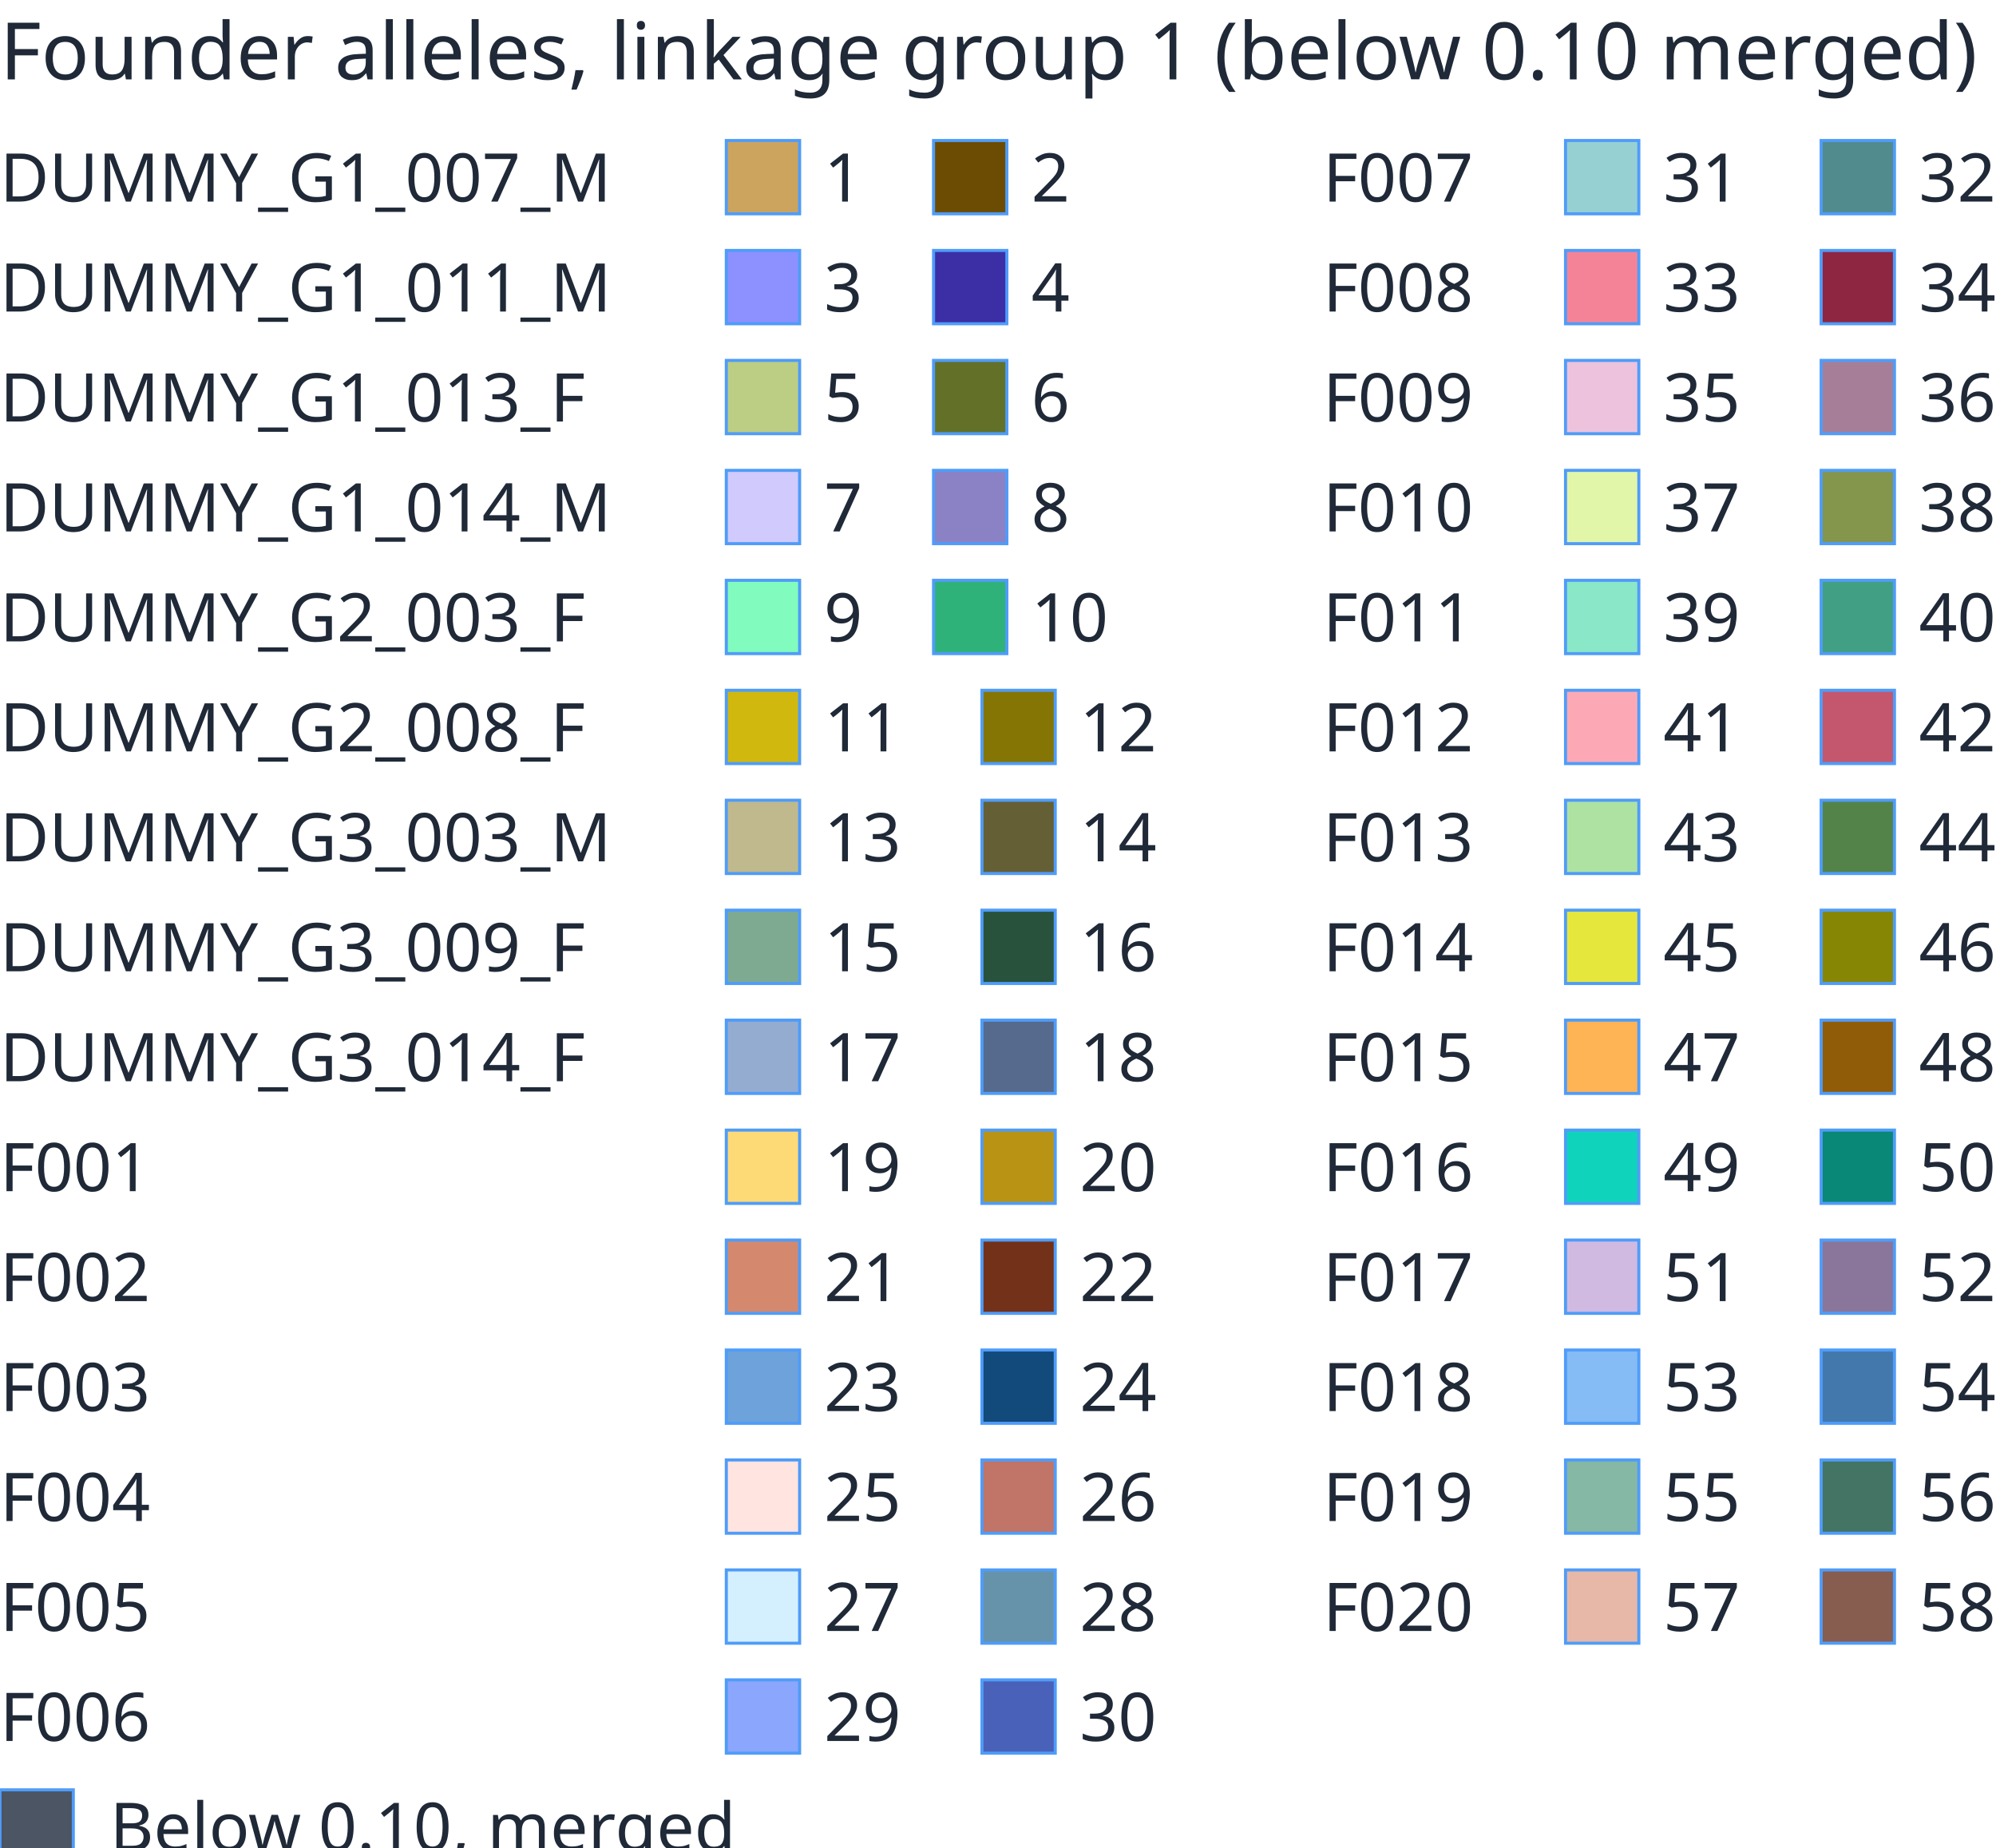
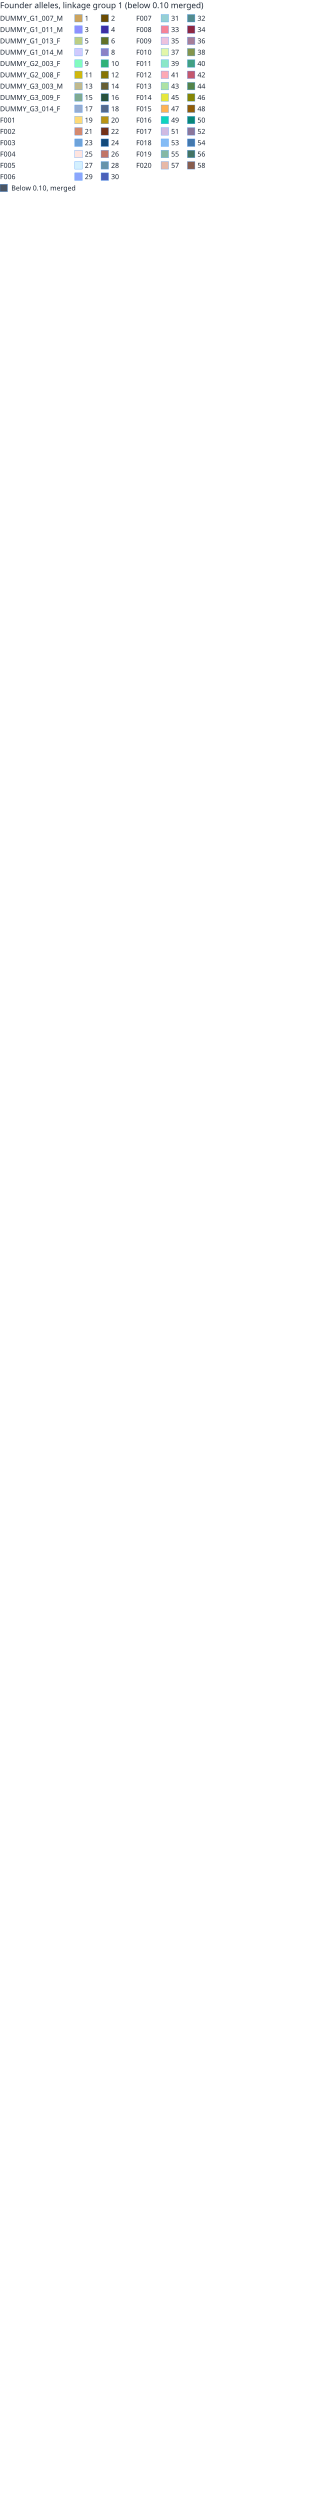
- <svg xmlns="http://www.w3.org/2000/svg" font-family="Noto Sans, sans-serif" font-size="11">
+ <svg xmlns="http://www.w3.org/2000/svg" width="510.72" height="3977" font-family="Noto Sans, sans-serif" font-size="11">
  <defs />
  <g class="legend founder-alleles">
    <text class="legend-title" x="0" y="13" fill="#1F2937" font-size="13">Founder alleles, linkage group 1 (below 0.10 merged)</text>
    <g class="legend-row" data-founder="DUMMY_G1_007_M">
      <text class="legend founder" x="0" y="33" fill="#1F2937">DUMMY_G1_007_M</text>
-       <rect class="legend-swatch" x="118.88" y="23" width="12" height="12" fill="#CCA45E" stroke="#4f9cf9" stroke-width="0.5" data-allele="1" />
+       <rect class="legend-swatch" x="118.88" y="23" width="12" height="12" fill="#CCA45E" stroke="#4f9cf9" stroke-width="0.5" data-allele="1" data-slot="0" />
      <text class="legend allele" x="134.88" y="33" fill="#1F2937">1</text>
-       <rect class="legend-swatch" x="152.8" y="23" width="12" height="12" fill="#6C4C02" stroke="#4f9cf9" stroke-width="0.5" data-allele="2" />
-       <text class="legend allele" x="168.8" y="33" fill="#1F2937">2</text>
+       <rect class="legend-swatch" x="160.72" y="23" width="12" height="12" fill="#6C4C02" stroke="#4f9cf9" stroke-width="0.5" data-allele="2" data-slot="1" />
+       <text class="legend allele" x="176.72" y="33" fill="#1F2937">2</text>
    </g>
    <g class="legend-row" data-founder="DUMMY_G1_011_M">
      <text class="legend founder" x="0" y="51" fill="#1F2937">DUMMY_G1_011_M</text>
-       <rect class="legend-swatch" x="118.88" y="41" width="12" height="12" fill="#8D90FF" stroke="#4f9cf9" stroke-width="0.5" data-allele="3" />
+       <rect class="legend-swatch" x="118.88" y="41" width="12" height="12" fill="#8D90FF" stroke="#4f9cf9" stroke-width="0.5" data-allele="3" data-slot="0" />
      <text class="legend allele" x="134.88" y="51" fill="#1F2937">3</text>
-       <rect class="legend-swatch" x="152.8" y="41" width="12" height="12" fill="#3C2EA4" stroke="#4f9cf9" stroke-width="0.5" data-allele="4" />
-       <text class="legend allele" x="168.8" y="51" fill="#1F2937">4</text>
+       <rect class="legend-swatch" x="160.72" y="41" width="12" height="12" fill="#3C2EA4" stroke="#4f9cf9" stroke-width="0.5" data-allele="4" data-slot="1" />
+       <text class="legend allele" x="176.72" y="51" fill="#1F2937">4</text>
    </g>
    <g class="legend-row" data-founder="DUMMY_G1_013_F">
      <text class="legend founder" x="0" y="69" fill="#1F2937">DUMMY_G1_013_F</text>
-       <rect class="legend-swatch" x="118.88" y="59" width="12" height="12" fill="#BCCE83" stroke="#4f9cf9" stroke-width="0.5" data-allele="5" />
+       <rect class="legend-swatch" x="118.88" y="59" width="12" height="12" fill="#BCCE83" stroke="#4f9cf9" stroke-width="0.5" data-allele="5" data-slot="0" />
      <text class="legend allele" x="134.88" y="69" fill="#1F2937">5</text>
-       <rect class="legend-swatch" x="152.8" y="59" width="12" height="12" fill="#627127" stroke="#4f9cf9" stroke-width="0.5" data-allele="6" />
-       <text class="legend allele" x="168.8" y="69" fill="#1F2937">6</text>
+       <rect class="legend-swatch" x="160.72" y="59" width="12" height="12" fill="#627127" stroke="#4f9cf9" stroke-width="0.5" data-allele="6" data-slot="1" />
+       <text class="legend allele" x="176.72" y="69" fill="#1F2937">6</text>
    </g>
    <g class="legend-row" data-founder="DUMMY_G1_014_M">
      <text class="legend founder" x="0" y="87" fill="#1F2937">DUMMY_G1_014_M</text>
-       <rect class="legend-swatch" x="118.88" y="77" width="12" height="12" fill="#D0CAFD" stroke="#4f9cf9" stroke-width="0.5" data-allele="7" />
+       <rect class="legend-swatch" x="118.88" y="77" width="12" height="12" fill="#D0CAFD" stroke="#4f9cf9" stroke-width="0.5" data-allele="7" data-slot="0" />
      <text class="legend allele" x="134.88" y="87" fill="#1F2937">7</text>
-       <rect class="legend-swatch" x="152.8" y="77" width="12" height="12" fill="#8B81C5" stroke="#4f9cf9" stroke-width="0.5" data-allele="8" />
-       <text class="legend allele" x="168.8" y="87" fill="#1F2937">8</text>
+       <rect class="legend-swatch" x="160.72" y="77" width="12" height="12" fill="#8B81C5" stroke="#4f9cf9" stroke-width="0.5" data-allele="8" data-slot="1" />
+       <text class="legend allele" x="176.72" y="87" fill="#1F2937">8</text>
    </g>
    <g class="legend-row" data-founder="DUMMY_G2_003_F">
      <text class="legend founder" x="0" y="105" fill="#1F2937">DUMMY_G2_003_F</text>
-       <rect class="legend-swatch" x="118.88" y="95" width="12" height="12" fill="#81FBBE" stroke="#4f9cf9" stroke-width="0.5" data-allele="9" />
+       <rect class="legend-swatch" x="118.88" y="95" width="12" height="12" fill="#81FBBE" stroke="#4f9cf9" stroke-width="0.5" data-allele="9" data-slot="0" />
      <text class="legend allele" x="134.88" y="105" fill="#1F2937">9</text>
-       <rect class="legend-swatch" x="152.8" y="95" width="12" height="12" fill="#2EB27A" stroke="#4f9cf9" stroke-width="0.5" data-allele="10" />
-       <text class="legend allele" x="168.8" y="105" fill="#1F2937">10</text>
+       <rect class="legend-swatch" x="160.72" y="95" width="12" height="12" fill="#2EB27A" stroke="#4f9cf9" stroke-width="0.5" data-allele="10" data-slot="1" />
+       <text class="legend allele" x="176.72" y="105" fill="#1F2937">10</text>
    </g>
    <g class="legend-row" data-founder="DUMMY_G2_008_F">
      <text class="legend founder" x="0" y="123" fill="#1F2937">DUMMY_G2_008_F</text>
-       <rect class="legend-swatch" x="118.88" y="113" width="12" height="12" fill="#D0B80E" stroke="#4f9cf9" stroke-width="0.5" data-allele="11" />
+       <rect class="legend-swatch" x="118.88" y="113" width="12" height="12" fill="#D0B80E" stroke="#4f9cf9" stroke-width="0.5" data-allele="11" data-slot="0" />
      <text class="legend allele" x="134.88" y="123" fill="#1F2937">11</text>
-       <rect class="legend-swatch" x="160.72" y="113" width="12" height="12" fill="#857505" stroke="#4f9cf9" stroke-width="0.5" data-allele="12" />
+       <rect class="legend-swatch" x="160.72" y="113" width="12" height="12" fill="#857505" stroke="#4f9cf9" stroke-width="0.5" data-allele="12" data-slot="1" />
      <text class="legend allele" x="176.72" y="123" fill="#1F2937">12</text>
    </g>
    <g class="legend-row" data-founder="DUMMY_G3_003_M">
      <text class="legend founder" x="0" y="141" fill="#1F2937">DUMMY_G3_003_M</text>
-       <rect class="legend-swatch" x="118.88" y="131" width="12" height="12" fill="#C0B98D" stroke="#4f9cf9" stroke-width="0.5" data-allele="13" />
+       <rect class="legend-swatch" x="118.88" y="131" width="12" height="12" fill="#C0B98D" stroke="#4f9cf9" stroke-width="0.5" data-allele="13" data-slot="0" />
      <text class="legend allele" x="134.88" y="141" fill="#1F2937">13</text>
-       <rect class="legend-swatch" x="160.72" y="131" width="12" height="12" fill="#655F35" stroke="#4f9cf9" stroke-width="0.5" data-allele="14" />
+       <rect class="legend-swatch" x="160.72" y="131" width="12" height="12" fill="#655F35" stroke="#4f9cf9" stroke-width="0.5" data-allele="14" data-slot="1" />
      <text class="legend allele" x="176.72" y="141" fill="#1F2937">14</text>
    </g>
    <g class="legend-row" data-founder="DUMMY_G3_009_F">
      <text class="legend founder" x="0" y="159" fill="#1F2937">DUMMY_G3_009_F</text>
-       <rect class="legend-swatch" x="118.88" y="149" width="12" height="12" fill="#7EAA92" stroke="#4f9cf9" stroke-width="0.5" data-allele="15" />
+       <rect class="legend-swatch" x="118.88" y="149" width="12" height="12" fill="#7EAA92" stroke="#4f9cf9" stroke-width="0.5" data-allele="15" data-slot="0" />
      <text class="legend allele" x="134.88" y="159" fill="#1F2937">15</text>
-       <rect class="legend-swatch" x="160.72" y="149" width="12" height="12" fill="#28523C" stroke="#4f9cf9" stroke-width="0.5" data-allele="16" />
+       <rect class="legend-swatch" x="160.72" y="149" width="12" height="12" fill="#28523C" stroke="#4f9cf9" stroke-width="0.5" data-allele="16" data-slot="1" />
      <text class="legend allele" x="176.72" y="159" fill="#1F2937">16</text>
    </g>
    <g class="legend-row" data-founder="DUMMY_G3_014_F">
      <text class="legend founder" x="0" y="177" fill="#1F2937">DUMMY_G3_014_F</text>
-       <rect class="legend-swatch" x="118.88" y="167" width="12" height="12" fill="#95ACD1" stroke="#4f9cf9" stroke-width="0.5" data-allele="17" />
+       <rect class="legend-swatch" x="118.88" y="167" width="12" height="12" fill="#95ACD1" stroke="#4f9cf9" stroke-width="0.5" data-allele="17" data-slot="0" />
      <text class="legend allele" x="134.88" y="177" fill="#1F2937">17</text>
-       <rect class="legend-swatch" x="160.72" y="167" width="12" height="12" fill="#556A8C" stroke="#4f9cf9" stroke-width="0.5" data-allele="18" />
+       <rect class="legend-swatch" x="160.72" y="167" width="12" height="12" fill="#556A8C" stroke="#4f9cf9" stroke-width="0.5" data-allele="18" data-slot="1" />
      <text class="legend allele" x="176.72" y="177" fill="#1F2937">18</text>
    </g>
    <g class="legend-row" data-founder="F001">
      <text class="legend founder" x="0" y="195" fill="#1F2937">F001</text>
-       <rect class="legend-swatch" x="118.88" y="185" width="12" height="12" fill="#FEDA77" stroke="#4f9cf9" stroke-width="0.5" data-allele="19" />
+       <rect class="legend-swatch" x="118.88" y="185" width="12" height="12" fill="#FEDA77" stroke="#4f9cf9" stroke-width="0.5" data-allele="19" data-slot="0" />
      <text class="legend allele" x="134.88" y="195" fill="#1F2937">19</text>
-       <rect class="legend-swatch" x="160.72" y="185" width="12" height="12" fill="#B99313" stroke="#4f9cf9" stroke-width="0.5" data-allele="20" />
+       <rect class="legend-swatch" x="160.72" y="185" width="12" height="12" fill="#B99313" stroke="#4f9cf9" stroke-width="0.5" data-allele="20" data-slot="1" />
      <text class="legend allele" x="176.72" y="195" fill="#1F2937">20</text>
    </g>
    <g class="legend-row" data-founder="F002">
      <text class="legend founder" x="0" y="213" fill="#1F2937">F002</text>
-       <rect class="legend-swatch" x="118.88" y="203" width="12" height="12" fill="#D4896E" stroke="#4f9cf9" stroke-width="0.5" data-allele="21" />
+       <rect class="legend-swatch" x="118.88" y="203" width="12" height="12" fill="#D4896E" stroke="#4f9cf9" stroke-width="0.5" data-allele="21" data-slot="0" />
      <text class="legend allele" x="134.88" y="213" fill="#1F2937">21</text>
-       <rect class="legend-swatch" x="160.72" y="203" width="12" height="12" fill="#733119" stroke="#4f9cf9" stroke-width="0.5" data-allele="22" />
+       <rect class="legend-swatch" x="160.72" y="203" width="12" height="12" fill="#733119" stroke="#4f9cf9" stroke-width="0.5" data-allele="22" data-slot="1" />
      <text class="legend allele" x="176.72" y="213" fill="#1F2937">22</text>
    </g>
    <g class="legend-row" data-founder="F003">
      <text class="legend founder" x="0" y="231" fill="#1F2937">F003</text>
-       <rect class="legend-swatch" x="118.88" y="221" width="12" height="12" fill="#6DA3DA" stroke="#4f9cf9" stroke-width="0.5" data-allele="23" />
+       <rect class="legend-swatch" x="118.88" y="221" width="12" height="12" fill="#6DA3DA" stroke="#4f9cf9" stroke-width="0.5" data-allele="23" data-slot="0" />
      <text class="legend allele" x="134.88" y="231" fill="#1F2937">23</text>
-       <rect class="legend-swatch" x="160.72" y="221" width="12" height="12" fill="#124A7B" stroke="#4f9cf9" stroke-width="0.5" data-allele="24" />
+       <rect class="legend-swatch" x="160.72" y="221" width="12" height="12" fill="#124A7B" stroke="#4f9cf9" stroke-width="0.5" data-allele="24" data-slot="1" />
      <text class="legend allele" x="176.72" y="231" fill="#1F2937">24</text>
    </g>
    <g class="legend-row" data-founder="F004">
      <text class="legend founder" x="0" y="249" fill="#1F2937">F004</text>
-       <rect class="legend-swatch" x="118.88" y="239" width="12" height="12" fill="#FFE4DF" stroke="#4f9cf9" stroke-width="0.5" data-allele="25" />
+       <rect class="legend-swatch" x="118.88" y="239" width="12" height="12" fill="#FFE4DF" stroke="#4f9cf9" stroke-width="0.5" data-allele="25" data-slot="0" />
      <text class="legend allele" x="134.88" y="249" fill="#1F2937">25</text>
-       <rect class="legend-swatch" x="160.72" y="239" width="12" height="12" fill="#C17468" stroke="#4f9cf9" stroke-width="0.5" data-allele="26" />
+       <rect class="legend-swatch" x="160.72" y="239" width="12" height="12" fill="#C17468" stroke="#4f9cf9" stroke-width="0.5" data-allele="26" data-slot="1" />
      <text class="legend allele" x="176.72" y="249" fill="#1F2937">26</text>
    </g>
    <g class="legend-row" data-founder="F005">
      <text class="legend founder" x="0" y="267" fill="#1F2937">F005</text>
-       <rect class="legend-swatch" x="118.88" y="257" width="12" height="12" fill="#D4F0FE" stroke="#4f9cf9" stroke-width="0.5" data-allele="27" />
+       <rect class="legend-swatch" x="118.88" y="257" width="12" height="12" fill="#D4F0FE" stroke="#4f9cf9" stroke-width="0.5" data-allele="27" data-slot="0" />
      <text class="legend allele" x="134.88" y="267" fill="#1F2937">27</text>
-       <rect class="legend-swatch" x="160.72" y="257" width="12" height="12" fill="#6693AA" stroke="#4f9cf9" stroke-width="0.5" data-allele="28" />
+       <rect class="legend-swatch" x="160.72" y="257" width="12" height="12" fill="#6693AA" stroke="#4f9cf9" stroke-width="0.5" data-allele="28" data-slot="1" />
      <text class="legend allele" x="176.72" y="267" fill="#1F2937">28</text>
    </g>
    <g class="legend-row" data-founder="F006">
      <text class="legend founder" x="0" y="285" fill="#1F2937">F006</text>
-       <rect class="legend-swatch" x="118.88" y="275" width="12" height="12" fill="#8BA6FD" stroke="#4f9cf9" stroke-width="0.5" data-allele="29" />
+       <rect class="legend-swatch" x="118.88" y="275" width="12" height="12" fill="#8BA6FD" stroke="#4f9cf9" stroke-width="0.5" data-allele="29" data-slot="0" />
      <text class="legend allele" x="134.88" y="285" fill="#1F2937">29</text>
-       <rect class="legend-swatch" x="160.72" y="275" width="12" height="12" fill="#4A61B9" stroke="#4f9cf9" stroke-width="0.5" data-allele="30" />
+       <rect class="legend-swatch" x="160.72" y="275" width="12" height="12" fill="#4A61B9" stroke="#4f9cf9" stroke-width="0.5" data-allele="30" data-slot="1" />
      <text class="legend allele" x="176.72" y="285" fill="#1F2937">30</text>
    </g>
    <g class="legend-row" data-founder="F007">
      <text class="legend founder" x="216.56" y="33" fill="#1F2937">F007</text>
-       <rect class="legend-swatch" x="256.24" y="23" width="12" height="12" fill="#96D0D3" stroke="#4f9cf9" stroke-width="0.5" data-allele="31" />
+       <rect class="legend-swatch" x="256.24" y="23" width="12" height="12" fill="#96D0D3" stroke="#4f9cf9" stroke-width="0.5" data-allele="31" data-slot="0" />
      <text class="legend allele" x="272.24" y="33" fill="#1F2937">31</text>
-       <rect class="legend-swatch" x="298.08" y="23" width="12" height="12" fill="#528B8E" stroke="#4f9cf9" stroke-width="0.5" data-allele="32" />
+       <rect class="legend-swatch" x="298.08" y="23" width="12" height="12" fill="#528B8E" stroke="#4f9cf9" stroke-width="0.5" data-allele="32" data-slot="1" />
      <text class="legend allele" x="314.08" y="33" fill="#1F2937">32</text>
    </g>
    <g class="legend-row" data-founder="F008">
      <text class="legend founder" x="216.56" y="51" fill="#1F2937">F008</text>
-       <rect class="legend-swatch" x="256.24" y="41" width="12" height="12" fill="#F58397" stroke="#4f9cf9" stroke-width="0.5" data-allele="33" />
+       <rect class="legend-swatch" x="256.24" y="41" width="12" height="12" fill="#F58397" stroke="#4f9cf9" stroke-width="0.5" data-allele="33" data-slot="0" />
      <text class="legend allele" x="272.24" y="51" fill="#1F2937">33</text>
-       <rect class="legend-swatch" x="298.08" y="41" width="12" height="12" fill="#8E2641" stroke="#4f9cf9" stroke-width="0.5" data-allele="34" />
+       <rect class="legend-swatch" x="298.08" y="41" width="12" height="12" fill="#8E2641" stroke="#4f9cf9" stroke-width="0.5" data-allele="34" data-slot="1" />
      <text class="legend allele" x="314.08" y="51" fill="#1F2937">34</text>
    </g>
    <g class="legend-row" data-founder="F009">
      <text class="legend founder" x="216.56" y="69" fill="#1F2937">F009</text>
-       <rect class="legend-swatch" x="256.24" y="59" width="12" height="12" fill="#EDC2DD" stroke="#4f9cf9" stroke-width="0.5" data-allele="35" />
+       <rect class="legend-swatch" x="256.24" y="59" width="12" height="12" fill="#EDC2DD" stroke="#4f9cf9" stroke-width="0.5" data-allele="35" data-slot="0" />
      <text class="legend allele" x="272.24" y="69" fill="#1F2937">35</text>
-       <rect class="legend-swatch" x="298.08" y="59" width="12" height="12" fill="#A67E98" stroke="#4f9cf9" stroke-width="0.5" data-allele="36" />
+       <rect class="legend-swatch" x="298.08" y="59" width="12" height="12" fill="#A67E98" stroke="#4f9cf9" stroke-width="0.5" data-allele="36" data-slot="1" />
      <text class="legend allele" x="314.08" y="69" fill="#1F2937">36</text>
    </g>
    <g class="legend-row" data-founder="F010">
      <text class="legend founder" x="216.56" y="87" fill="#1F2937">F010</text>
-       <rect class="legend-swatch" x="256.24" y="77" width="12" height="12" fill="#E2F6A9" stroke="#4f9cf9" stroke-width="0.5" data-allele="37" />
+       <rect class="legend-swatch" x="256.24" y="77" width="12" height="12" fill="#E2F6A9" stroke="#4f9cf9" stroke-width="0.5" data-allele="37" data-slot="0" />
      <text class="legend allele" x="272.24" y="87" fill="#1F2937">37</text>
-       <rect class="legend-swatch" x="298.08" y="77" width="12" height="12" fill="#84954C" stroke="#4f9cf9" stroke-width="0.5" data-allele="38" />
+       <rect class="legend-swatch" x="298.08" y="77" width="12" height="12" fill="#84954C" stroke="#4f9cf9" stroke-width="0.5" data-allele="38" data-slot="1" />
      <text class="legend allele" x="314.08" y="87" fill="#1F2937">38</text>
    </g>
    <g class="legend-row" data-founder="F011">
      <text class="legend founder" x="216.56" y="105" fill="#1F2937">F011</text>
-       <rect class="legend-swatch" x="256.24" y="95" width="12" height="12" fill="#8AE7C7" stroke="#4f9cf9" stroke-width="0.5" data-allele="39" />
+       <rect class="legend-swatch" x="256.24" y="95" width="12" height="12" fill="#8AE7C7" stroke="#4f9cf9" stroke-width="0.5" data-allele="39" data-slot="0" />
      <text class="legend allele" x="272.24" y="105" fill="#1F2937">39</text>
-       <rect class="legend-swatch" x="298.08" y="95" width="12" height="12" fill="#41A083" stroke="#4f9cf9" stroke-width="0.5" data-allele="40" />
+       <rect class="legend-swatch" x="298.08" y="95" width="12" height="12" fill="#41A083" stroke="#4f9cf9" stroke-width="0.5" data-allele="40" data-slot="1" />
      <text class="legend allele" x="314.08" y="105" fill="#1F2937">40</text>
    </g>
    <g class="legend-row" data-founder="F012">
      <text class="legend founder" x="216.56" y="123" fill="#1F2937">F012</text>
-       <rect class="legend-swatch" x="256.24" y="113" width="12" height="12" fill="#FDA9B5" stroke="#4f9cf9" stroke-width="0.5" data-allele="41" />
+       <rect class="legend-swatch" x="256.24" y="113" width="12" height="12" fill="#FDA9B5" stroke="#4f9cf9" stroke-width="0.5" data-allele="41" data-slot="0" />
      <text class="legend allele" x="272.24" y="123" fill="#1F2937">41</text>
-       <rect class="legend-swatch" x="298.08" y="113" width="12" height="12" fill="#C4576D" stroke="#4f9cf9" stroke-width="0.5" data-allele="42" />
+       <rect class="legend-swatch" x="298.08" y="113" width="12" height="12" fill="#C4576D" stroke="#4f9cf9" stroke-width="0.5" data-allele="42" data-slot="1" />
      <text class="legend allele" x="314.08" y="123" fill="#1F2937">42</text>
    </g>
    <g class="legend-row" data-founder="F013">
      <text class="legend founder" x="216.56" y="141" fill="#1F2937">F013</text>
-       <rect class="legend-swatch" x="256.24" y="131" width="12" height="12" fill="#AEE2A3" stroke="#4f9cf9" stroke-width="0.5" data-allele="43" />
+       <rect class="legend-swatch" x="256.24" y="131" width="12" height="12" fill="#AEE2A3" stroke="#4f9cf9" stroke-width="0.5" data-allele="43" data-slot="0" />
      <text class="legend allele" x="272.24" y="141" fill="#1F2937">43</text>
-       <rect class="legend-swatch" x="298.08" y="131" width="12" height="12" fill="#538349" stroke="#4f9cf9" stroke-width="0.5" data-allele="44" />
+       <rect class="legend-swatch" x="298.08" y="131" width="12" height="12" fill="#538349" stroke="#4f9cf9" stroke-width="0.5" data-allele="44" data-slot="1" />
      <text class="legend allele" x="314.08" y="141" fill="#1F2937">44</text>
    </g>
    <g class="legend-row" data-founder="F014">
      <text class="legend founder" x="216.56" y="159" fill="#1F2937">F014</text>
-       <rect class="legend-swatch" x="256.24" y="149" width="12" height="12" fill="#E6E73C" stroke="#4f9cf9" stroke-width="0.5" data-allele="45" />
+       <rect class="legend-swatch" x="256.24" y="149" width="12" height="12" fill="#E6E73C" stroke="#4f9cf9" stroke-width="0.5" data-allele="45" data-slot="0" />
      <text class="legend allele" x="272.24" y="159" fill="#1F2937">45</text>
-       <rect class="legend-swatch" x="298.08" y="149" width="12" height="12" fill="#868604" stroke="#4f9cf9" stroke-width="0.5" data-allele="46" />
+       <rect class="legend-swatch" x="298.08" y="149" width="12" height="12" fill="#868604" stroke="#4f9cf9" stroke-width="0.5" data-allele="46" data-slot="1" />
      <text class="legend allele" x="314.08" y="159" fill="#1F2937">46</text>
    </g>
    <g class="legend-row" data-founder="F015">
      <text class="legend founder" x="216.56" y="177" fill="#1F2937">F015</text>
-       <rect class="legend-swatch" x="256.24" y="167" width="12" height="12" fill="#FEB354" stroke="#4f9cf9" stroke-width="0.5" data-allele="47" />
+       <rect class="legend-swatch" x="256.24" y="167" width="12" height="12" fill="#FEB354" stroke="#4f9cf9" stroke-width="0.5" data-allele="47" data-slot="0" />
      <text class="legend allele" x="272.24" y="177" fill="#1F2937">47</text>
-       <rect class="legend-swatch" x="298.08" y="167" width="12" height="12" fill="#915C08" stroke="#4f9cf9" stroke-width="0.5" data-allele="48" />
+       <rect class="legend-swatch" x="298.08" y="167" width="12" height="12" fill="#915C08" stroke="#4f9cf9" stroke-width="0.5" data-allele="48" data-slot="1" />
      <text class="legend allele" x="314.08" y="177" fill="#1F2937">48</text>
    </g>
    <g class="legend-row" data-founder="F016">
      <text class="legend founder" x="216.56" y="195" fill="#1F2937">F016</text>
-       <rect class="legend-swatch" x="256.24" y="185" width="12" height="12" fill="#0FD4BB" stroke="#4f9cf9" stroke-width="0.5" data-allele="49" />
+       <rect class="legend-swatch" x="256.24" y="185" width="12" height="12" fill="#0FD4BB" stroke="#4f9cf9" stroke-width="0.5" data-allele="49" data-slot="0" />
      <text class="legend allele" x="272.24" y="195" fill="#1F2937">49</text>
-       <rect class="legend-swatch" x="298.08" y="185" width="12" height="12" fill="#098777" stroke="#4f9cf9" stroke-width="0.5" data-allele="50" />
+       <rect class="legend-swatch" x="298.08" y="185" width="12" height="12" fill="#098777" stroke="#4f9cf9" stroke-width="0.5" data-allele="50" data-slot="1" />
      <text class="legend allele" x="314.08" y="195" fill="#1F2937">50</text>
    </g>
    <g class="legend-row" data-founder="F017">
      <text class="legend founder" x="216.56" y="213" fill="#1F2937">F017</text>
-       <rect class="legend-swatch" x="256.24" y="203" width="12" height="12" fill="#D0BAE2" stroke="#4f9cf9" stroke-width="0.5" data-allele="51" />
+       <rect class="legend-swatch" x="256.24" y="203" width="12" height="12" fill="#D0BAE2" stroke="#4f9cf9" stroke-width="0.5" data-allele="51" data-slot="0" />
      <text class="legend allele" x="272.24" y="213" fill="#1F2937">51</text>
-       <rect class="legend-swatch" x="298.08" y="203" width="12" height="12" fill="#8B769B" stroke="#4f9cf9" stroke-width="0.5" data-allele="52" />
+       <rect class="legend-swatch" x="298.08" y="203" width="12" height="12" fill="#8B769B" stroke="#4f9cf9" stroke-width="0.5" data-allele="52" data-slot="1" />
      <text class="legend allele" x="314.08" y="213" fill="#1F2937">52</text>
    </g>
    <g class="legend-row" data-founder="F018">
      <text class="legend founder" x="216.56" y="231" fill="#1F2937">F018</text>
-       <rect class="legend-swatch" x="256.24" y="221" width="12" height="12" fill="#85BCF5" stroke="#4f9cf9" stroke-width="0.5" data-allele="53" />
+       <rect class="legend-swatch" x="256.24" y="221" width="12" height="12" fill="#85BCF5" stroke="#4f9cf9" stroke-width="0.5" data-allele="53" data-slot="0" />
      <text class="legend allele" x="272.24" y="231" fill="#1F2937">53</text>
-       <rect class="legend-swatch" x="298.08" y="221" width="12" height="12" fill="#4378AD" stroke="#4f9cf9" stroke-width="0.5" data-allele="54" />
+       <rect class="legend-swatch" x="298.08" y="221" width="12" height="12" fill="#4378AD" stroke="#4f9cf9" stroke-width="0.5" data-allele="54" data-slot="1" />
      <text class="legend allele" x="314.08" y="231" fill="#1F2937">54</text>
    </g>
    <g class="legend-row" data-founder="F019">
      <text class="legend founder" x="216.56" y="249" fill="#1F2937">F019</text>
-       <rect class="legend-swatch" x="256.24" y="239" width="12" height="12" fill="#85B8A5" stroke="#4f9cf9" stroke-width="0.5" data-allele="55" />
+       <rect class="legend-swatch" x="256.24" y="239" width="12" height="12" fill="#85B8A5" stroke="#4f9cf9" stroke-width="0.5" data-allele="55" data-slot="0" />
      <text class="legend allele" x="272.24" y="249" fill="#1F2937">55</text>
-       <rect class="legend-swatch" x="298.08" y="239" width="12" height="12" fill="#437464" stroke="#4f9cf9" stroke-width="0.5" data-allele="56" />
+       <rect class="legend-swatch" x="298.08" y="239" width="12" height="12" fill="#437464" stroke="#4f9cf9" stroke-width="0.5" data-allele="56" data-slot="1" />
      <text class="legend allele" x="314.08" y="249" fill="#1F2937">56</text>
    </g>
    <g class="legend-row" data-founder="F020">
      <text class="legend founder" x="216.56" y="267" fill="#1F2937">F020</text>
-       <rect class="legend-swatch" x="256.24" y="257" width="12" height="12" fill="#E7B8A7" stroke="#4f9cf9" stroke-width="0.5" data-allele="57" />
+       <rect class="legend-swatch" x="256.24" y="257" width="12" height="12" fill="#E7B8A7" stroke="#4f9cf9" stroke-width="0.5" data-allele="57" data-slot="0" />
      <text class="legend allele" x="272.24" y="267" fill="#1F2937">57</text>
-       <rect class="legend-swatch" x="298.08" y="257" width="12" height="12" fill="#875D4F" stroke="#4f9cf9" stroke-width="0.5" data-allele="58" />
+       <rect class="legend-swatch" x="298.08" y="257" width="12" height="12" fill="#875D4F" stroke="#4f9cf9" stroke-width="0.5" data-allele="58" data-slot="1" />
      <text class="legend allele" x="314.08" y="267" fill="#1F2937">58</text>
    </g>
    <g class="legend-remainder">
      <rect class="legend-swatch" x="0" y="293" width="12" height="12" fill="#4B5563" stroke="#4f9cf9" stroke-width="0.5" />
      <text class="legend" x="18" y="303" fill="#1F2937">Below 0.10, merged</text>
    </g>
  </g>
</svg>
